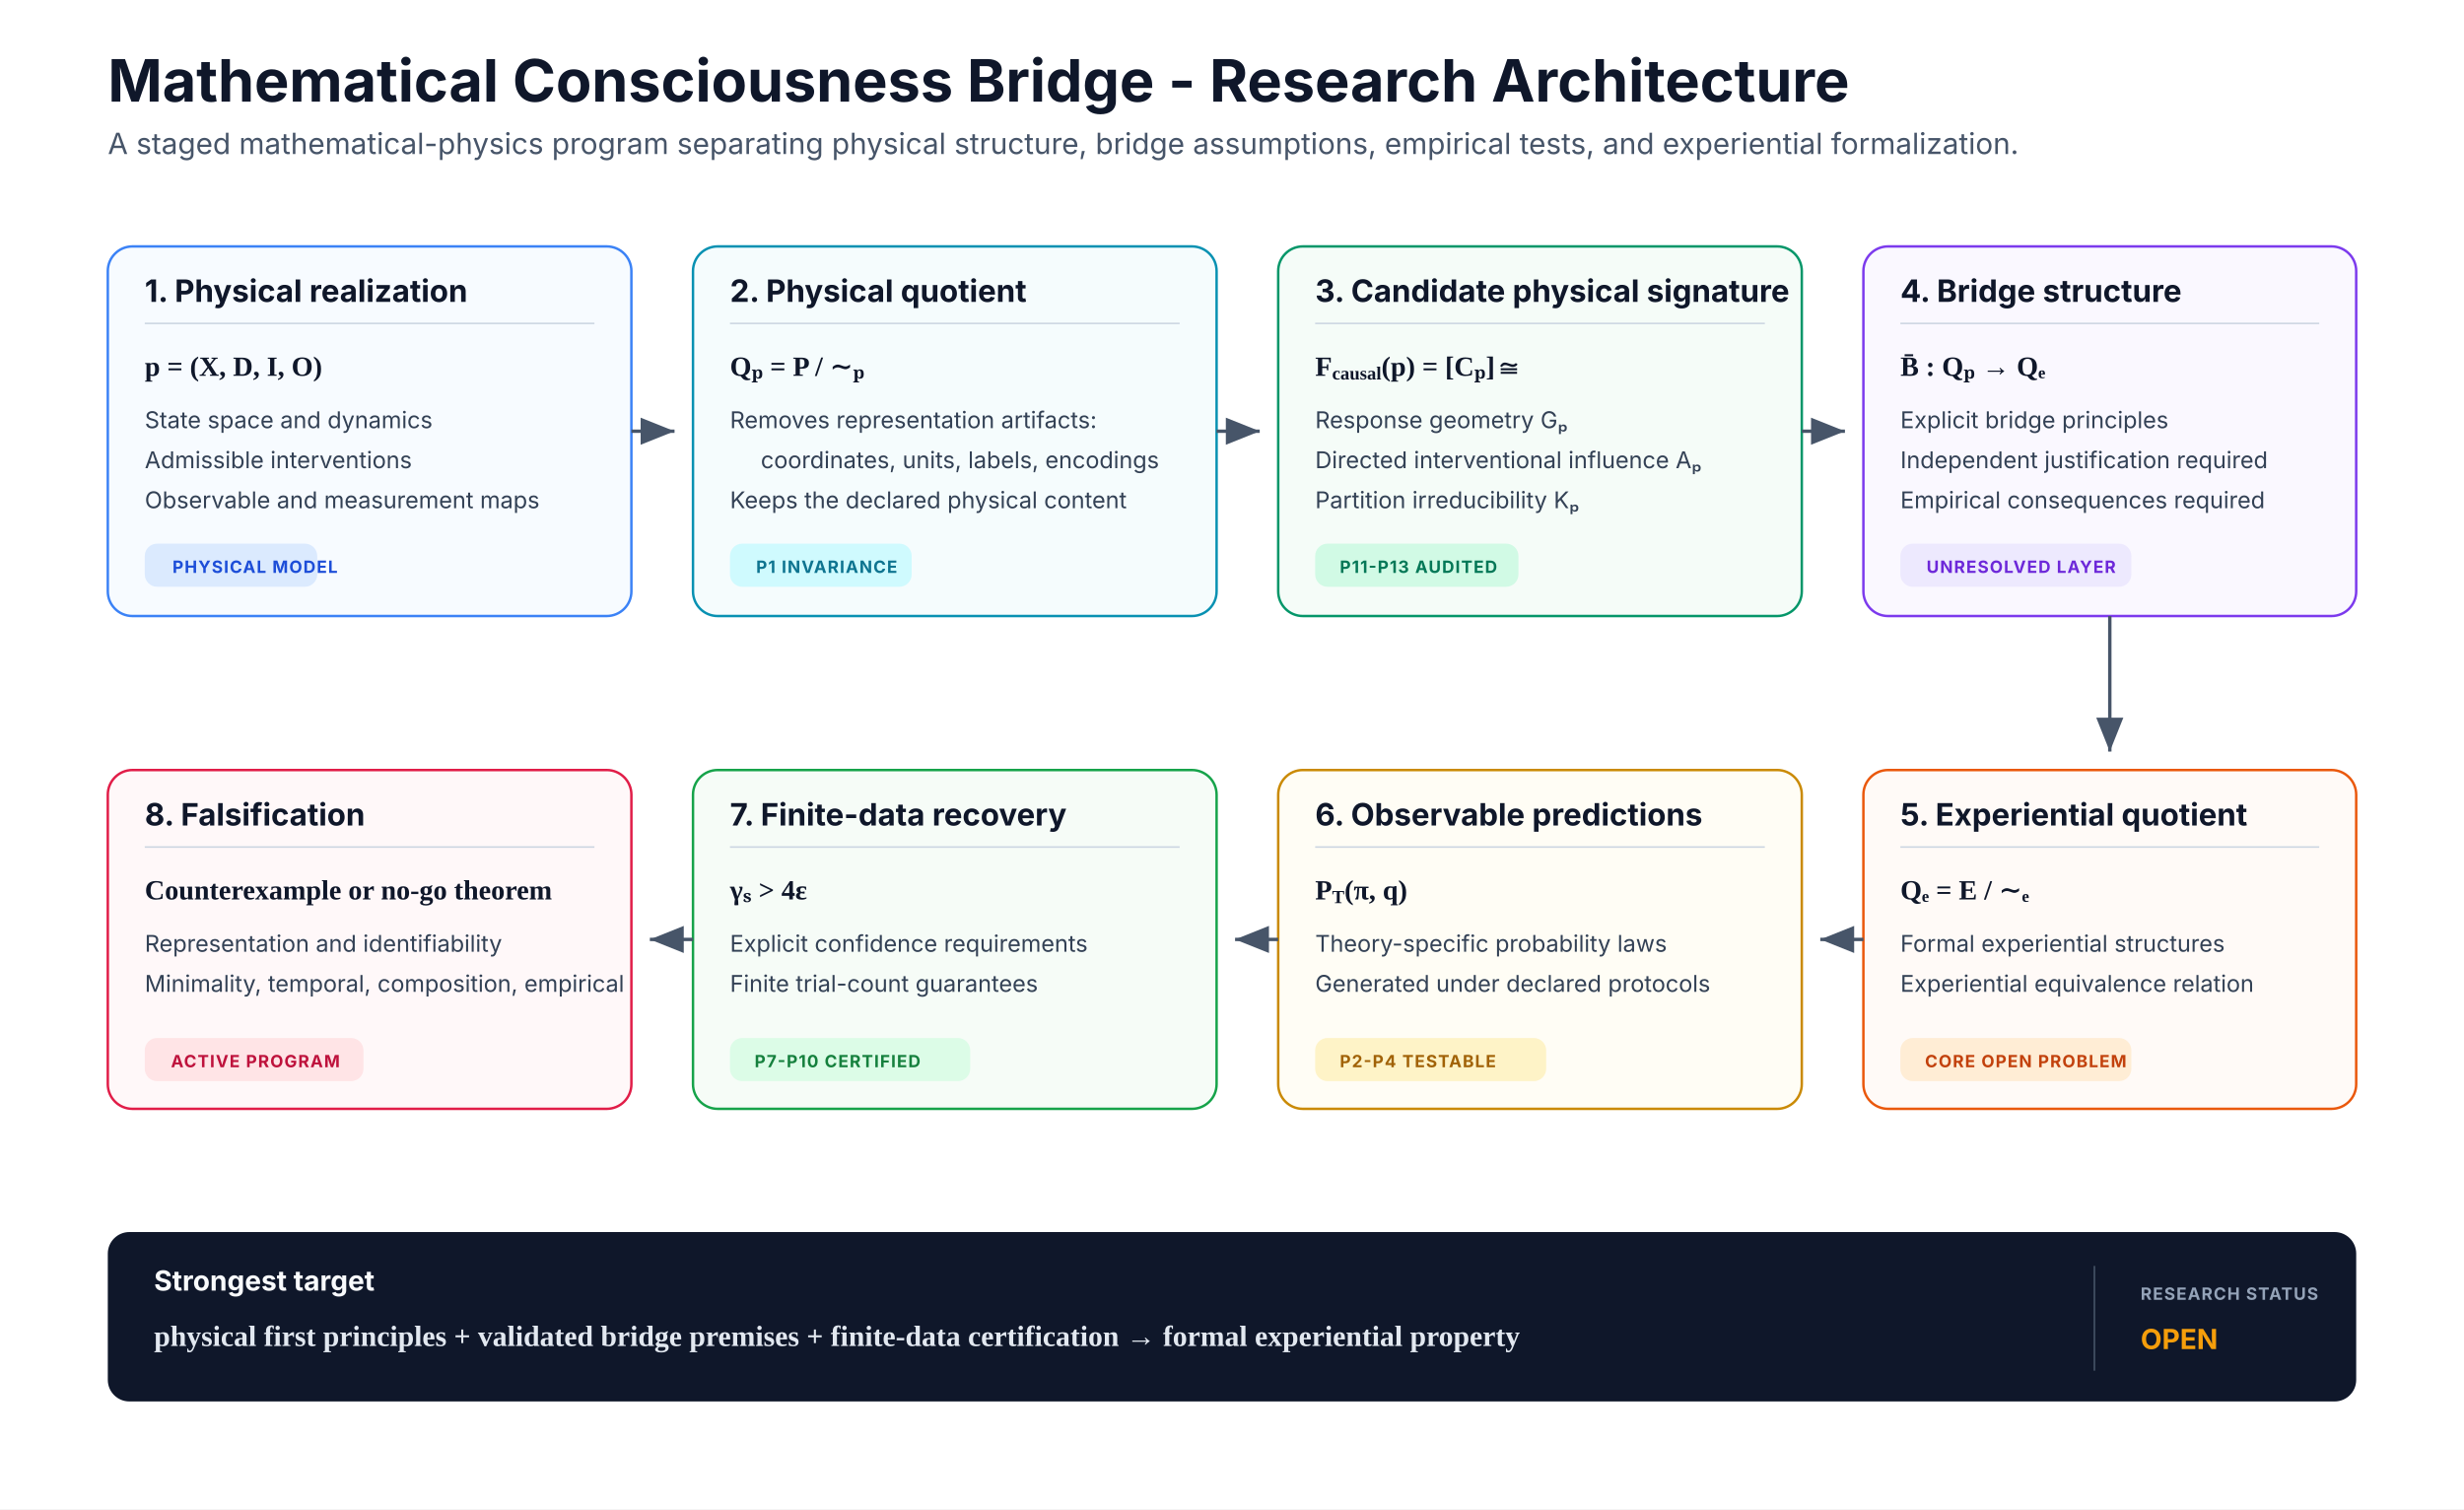
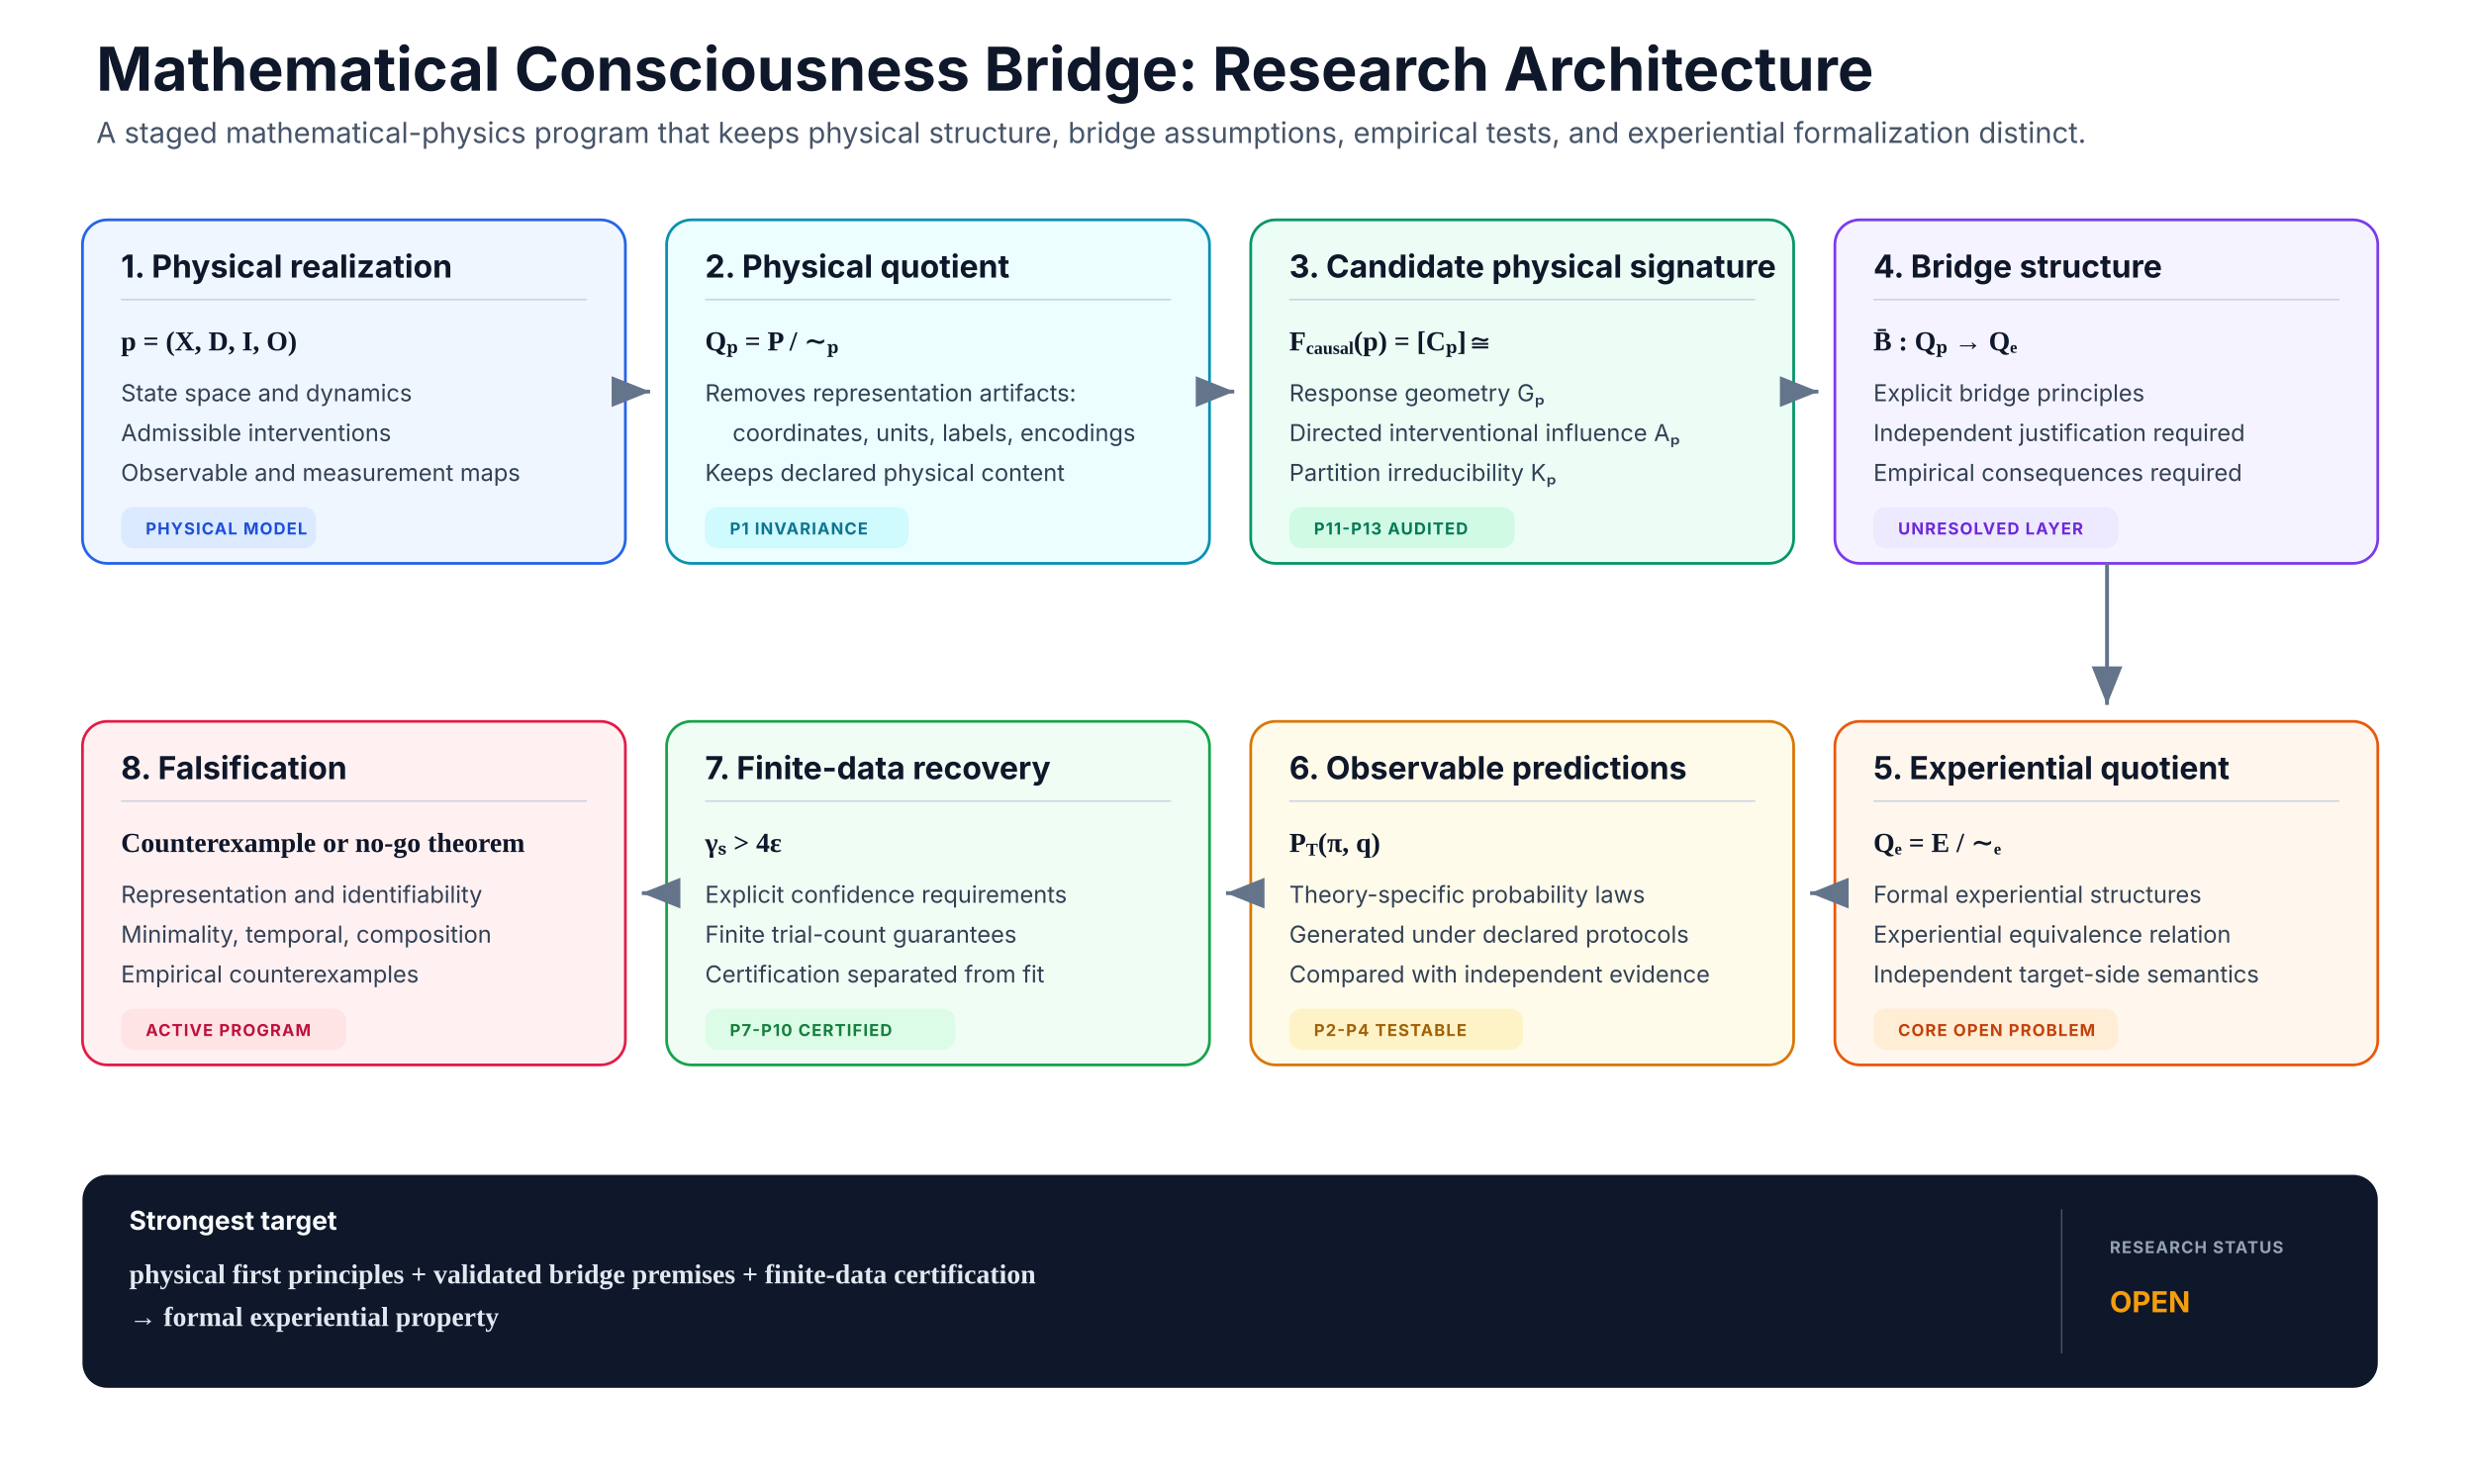
- <svg xmlns="http://www.w3.org/2000/svg" width="1600" height="980" viewBox="0 0 1600 980" role="img" aria-labelledby="title desc">
+ <svg xmlns="http://www.w3.org/2000/svg" width="1800" height="1080" viewBox="0 0 1800 1080" role="img" aria-labelledby="title desc">
  <defs>
    <marker id="arrow" markerWidth="12" markerHeight="12" refX="10" refY="4" orient="auto">
-       <path d="M0 0 L0 8 L10 4 z" fill="#475569" />
+       <path d="M0 0 L0 8 L10 4 z" fill="#64748b" />
    </marker>
    <style>
-       .title{font:700 38px Inter,Segoe UI,Arial,sans-serif;fill:#0f172a}
-       .subtitle{font:400 19px Inter,Segoe UI,Arial,sans-serif;fill:#475569}
-       .boxTitle{font:700 20px Inter,Segoe UI,Arial,sans-serif;fill:#0f172a}
-       .body{font:400 15px Inter,Segoe UI,Arial,sans-serif;fill:#334155}
-       .eq{font:600 18px Georgia,'Times New Roman',serif;fill:#0f172a}
-       .status{font:700 11px Inter,Segoe UI,Arial,sans-serif;letter-spacing:.7px}
-       .arrow{stroke:#475569;stroke-width:2.2;fill:none;marker-end:url(#arrow)}
-       .divider{stroke:#cbd5e1;stroke-width:1}
+       .title{font:700 44px Inter,Segoe UI,Arial,sans-serif;fill:#0f172a}
+       .subtitle{font:400 21px Inter,Segoe UI,Arial,sans-serif;fill:#475569}
+       .boxTitle{font:700 23px Inter,Segoe UI,Arial,sans-serif;fill:#0f172a}
+       .body{font:400 17px Inter,Segoe UI,Arial,sans-serif;fill:#334155}
+       .eq{font:600 20px Georgia,'Times New Roman',serif;fill:#0f172a}
+       .status{font:700 12px Inter,Segoe UI,Arial,sans-serif;letter-spacing:.8px}
+       .arrow{stroke:#64748b;stroke-width:2.8;fill:none;marker-end:url(#arrow)}
+       .divider{stroke:#cbd5e1;stroke-width:1.2}
    </style>
  </defs>
-   <rect width="1600" height="980" fill="#ffffff" />
-   <text x="70" y="66" class="title">Mathematical Consciousness Bridge - Research Architecture</text>
-   <text x="70" y="100" class="subtitle">A staged mathematical-physics program separating physical structure, bridge assumptions, empirical tests, and experiential formalization.</text>
+   <rect width="1800" height="1080" fill="#ffffff" />
+   <text x="70" y="66" class="title">Mathematical Consciousness Bridge: Research Architecture</text>
+   <text x="70" y="104" class="subtitle">A staged mathematical-physics program that keeps physical structure, bridge assumptions, empirical tests, and experiential formalization distinct.</text>
  <g>
-     <rect x="70" y="160" width="340" height="240" rx="16" fill="#f7fbff" stroke="#3b82f6" stroke-width="1.6" />
-     <text x="94" y="196" class="boxTitle">1. Physical realization</text>
-     <line x1="94" y1="210" x2="386" y2="210" class="divider" />
-     <text x="94" y="244" class="eq">p = (X, D, I, O)</text>
-     <text x="94" y="278" class="body">State space and dynamics</text>
-     <text x="94" y="304" class="body">Admissible interventions</text>
-     <text x="94" y="330" class="body">Observable and measurement maps</text>
-     <rect x="94" y="353" width="112" height="28" rx="8" fill="#dbeafe" />
-     <text x="112" y="372" class="status" fill="#1d4ed8">PHYSICAL MODEL</text>
+     <rect x="60" y="160" width="395" height="250" rx="18" fill="#eff6ff" stroke="#2563eb" stroke-width="2" />
+     <text x="88" y="202" class="boxTitle">1. Physical realization</text>
+     <line x1="88" y1="218" x2="427" y2="218" class="divider" />
+     <text x="88" y="255" class="eq">p = (X, D, I, O)</text>
+     <text x="88" y="292" class="body">State space and dynamics</text>
+     <text x="88" y="321" class="body">Admissible interventions</text>
+     <text x="88" y="350" class="body">Observable and measurement maps</text>
+     <rect x="88" y="369" width="142" height="30" rx="9" fill="#dbeafe" />
+     <text x="106" y="389" class="status" fill="#1d4ed8">PHYSICAL MODEL</text>
  </g>
  <g>
-     <rect x="450" y="160" width="340" height="240" rx="16" fill="#f5fcfd" stroke="#0891b2" stroke-width="1.6" />
-     <text x="474" y="196" class="boxTitle">2. Physical quotient</text>
-     <line x1="474" y1="210" x2="766" y2="210" class="divider" />
-     <text x="474" y="244" class="eq">Qₚ = P / ∼ₚ</text>
-     <text x="474" y="278" class="body">Removes representation artifacts:</text>
-     <text x="494" y="304" class="body">coordinates, units, labels, encodings</text>
-     <text x="474" y="330" class="body">Keeps the declared physical content</text>
-     <rect x="474" y="353" width="118" height="28" rx="8" fill="#cffafe" />
-     <text x="491" y="372" class="status" fill="#0e7490">P1 INVARIANCE</text>
+     <rect x="485" y="160" width="395" height="250" rx="18" fill="#ecfeff" stroke="#0891b2" stroke-width="2" />
+     <text x="513" y="202" class="boxTitle">2. Physical quotient</text>
+     <line x1="513" y1="218" x2="852" y2="218" class="divider" />
+     <text x="513" y="255" class="eq">Qₚ = P / ∼ₚ</text>
+     <text x="513" y="292" class="body">Removes representation artifacts:</text>
+     <text x="533" y="321" class="body">coordinates, units, labels, encodings</text>
+     <text x="513" y="350" class="body">Keeps declared physical content</text>
+     <rect x="513" y="369" width="148" height="30" rx="9" fill="#cffafe" />
+     <text x="531" y="389" class="status" fill="#0e7490">P1 INVARIANCE</text>
  </g>
  <g>
-     <rect x="830" y="160" width="340" height="240" rx="16" fill="#f5fcf8" stroke="#059669" stroke-width="1.6" />
-     <text x="854" y="196" class="boxTitle">3. Candidate physical signature</text>
-     <line x1="854" y1="210" x2="1146" y2="210" class="divider" />
-     <text x="854" y="244" class="eq">F<tspan baseline-shift="sub" font-size="12">causal</tspan>(p) = [Cₚ]≅</text>
-     <text x="854" y="278" class="body">Response geometry  Gₚ</text>
-     <text x="854" y="304" class="body">Directed interventional influence  Aₚ</text>
-     <text x="854" y="330" class="body">Partition irreducibility  Kₚ</text>
-     <rect x="854" y="353" width="132" height="28" rx="8" fill="#d1fae5" />
-     <text x="870" y="372" class="status" fill="#047857">P11-P13 AUDITED</text>
+     <rect x="910" y="160" width="395" height="250" rx="18" fill="#ecfdf5" stroke="#059669" stroke-width="2" />
+     <text x="938" y="202" class="boxTitle">3. Candidate physical signature</text>
+     <line x1="938" y1="218" x2="1277" y2="218" class="divider" />
+     <text x="938" y="255" class="eq">F<tspan baseline-shift="sub" font-size="13">causal</tspan>(p) = [Cₚ]≅</text>
+     <text x="938" y="292" class="body">Response geometry Gₚ</text>
+     <text x="938" y="321" class="body">Directed interventional influence Aₚ</text>
+     <text x="938" y="350" class="body">Partition irreducibility Kₚ</text>
+     <rect x="938" y="369" width="164" height="30" rx="9" fill="#d1fae5" />
+     <text x="956" y="389" class="status" fill="#047857">P11-P13 AUDITED</text>
  </g>
  <g>
-     <rect x="1210" y="160" width="320" height="240" rx="16" fill="#faf8ff" stroke="#7c3aed" stroke-width="1.6" />
-     <text x="1234" y="196" class="boxTitle">4. Bridge structure</text>
-     <line x1="1234" y1="210" x2="1506" y2="210" class="divider" />
-     <text x="1234" y="244" class="eq">B̄ : Qₚ → Qₑ</text>
-     <text x="1234" y="278" class="body">Explicit bridge principles</text>
-     <text x="1234" y="304" class="body">Independent justification required</text>
-     <text x="1234" y="330" class="body">Empirical consequences required</text>
-     <rect x="1234" y="353" width="150" height="28" rx="8" fill="#ede9fe" />
-     <text x="1251" y="372" class="status" fill="#6d28d9">UNRESOLVED LAYER</text>
+     <rect x="1335" y="160" width="395" height="250" rx="18" fill="#f5f3ff" stroke="#7c3aed" stroke-width="2" />
+     <text x="1363" y="202" class="boxTitle">4. Bridge structure</text>
+     <line x1="1363" y1="218" x2="1702" y2="218" class="divider" />
+     <text x="1363" y="255" class="eq">B̄ : Qₚ → Qₑ</text>
+     <text x="1363" y="292" class="body">Explicit bridge principles</text>
+     <text x="1363" y="321" class="body">Independent justification required</text>
+     <text x="1363" y="350" class="body">Empirical consequences required</text>
+     <rect x="1363" y="369" width="178" height="30" rx="9" fill="#ede9fe" />
+     <text x="1381" y="389" class="status" fill="#6d28d9">UNRESOLVED LAYER</text>
  </g>
-   <path class="arrow" d="M410 280 H438" />
-   <path class="arrow" d="M790 280 H818" />
-   <path class="arrow" d="M1170 280 H1198" />
+   <path class="arrow" d="M455 285 H473" />
+   <path class="arrow" d="M880 285 H898" />
+   <path class="arrow" d="M1305 285 H1323" />
  <g>
-     <rect x="1210" y="500" width="320" height="220" rx="16" fill="#fffaf7" stroke="#ea580c" stroke-width="1.6" />
-     <text x="1234" y="536" class="boxTitle">5. Experiential quotient</text>
-     <line x1="1234" y1="550" x2="1506" y2="550" class="divider" />
-     <text x="1234" y="584" class="eq">Qₑ = E / ∼ₑ</text>
-     <text x="1234" y="618" class="body">Formal experiential structures</text>
-     <text x="1234" y="644" class="body">Experiential equivalence relation</text>
-     <rect x="1234" y="674" width="150" height="28" rx="8" fill="#ffedd5" />
-     <text x="1250" y="693" class="status" fill="#c2410c">CORE OPEN PROBLEM</text>
+     <rect x="1335" y="525" width="395" height="250" rx="18" fill="#fff7ed" stroke="#ea580c" stroke-width="2" />
+     <text x="1363" y="567" class="boxTitle">5. Experiential quotient</text>
+     <line x1="1363" y1="583" x2="1702" y2="583" class="divider" />
+     <text x="1363" y="620" class="eq">Qₑ = E / ∼ₑ</text>
+     <text x="1363" y="657" class="body">Formal experiential structures</text>
+     <text x="1363" y="686" class="body">Experiential equivalence relation</text>
+     <text x="1363" y="715" class="body">Independent target-side semantics</text>
+     <rect x="1363" y="734" width="178" height="30" rx="9" fill="#ffedd5" />
+     <text x="1381" y="754" class="status" fill="#c2410c">CORE OPEN PROBLEM</text>
  </g>
  <g>
-     <rect x="830" y="500" width="340" height="220" rx="16" fill="#fffdf5" stroke="#ca8a04" stroke-width="1.6" />
-     <text x="854" y="536" class="boxTitle">6. Observable predictions</text>
-     <line x1="854" y1="550" x2="1146" y2="550" class="divider" />
-     <text x="854" y="584" class="eq">P<tspan baseline-shift="sub" font-size="12">T</tspan>(π, q)</text>
-     <text x="854" y="618" class="body">Theory-specific probability laws</text>
-     <text x="854" y="644" class="body">Generated under declared protocols</text>
-     <rect x="854" y="674" width="150" height="28" rx="8" fill="#fef3c7" />
-     <text x="870" y="693" class="status" fill="#a16207">P2-P4 TESTABLE</text>
+     <rect x="910" y="525" width="395" height="250" rx="18" fill="#fffbeb" stroke="#d97706" stroke-width="2" />
+     <text x="938" y="567" class="boxTitle">6. Observable predictions</text>
+     <line x1="938" y1="583" x2="1277" y2="583" class="divider" />
+     <text x="938" y="620" class="eq">P<tspan baseline-shift="sub" font-size="13">T</tspan>(π, q)</text>
+     <text x="938" y="657" class="body">Theory-specific probability laws</text>
+     <text x="938" y="686" class="body">Generated under declared protocols</text>
+     <text x="938" y="715" class="body">Compared with independent evidence</text>
+     <rect x="938" y="734" width="170" height="30" rx="9" fill="#fef3c7" />
+     <text x="956" y="754" class="status" fill="#a16207">P2-P4 TESTABLE</text>
  </g>
  <g>
-     <rect x="450" y="500" width="340" height="220" rx="16" fill="#f6fcf7" stroke="#16a34a" stroke-width="1.6" />
-     <text x="474" y="536" class="boxTitle">7. Finite-data recovery</text>
-     <line x1="474" y1="550" x2="766" y2="550" class="divider" />
-     <text x="474" y="584" class="eq">γₛ &gt; 4ε</text>
-     <text x="474" y="618" class="body">Explicit confidence requirements</text>
-     <text x="474" y="644" class="body">Finite trial-count guarantees</text>
-     <rect x="474" y="674" width="156" height="28" rx="8" fill="#dcfce7" />
-     <text x="490" y="693" class="status" fill="#15803d">P7-P10 CERTIFIED</text>
+     <rect x="485" y="525" width="395" height="250" rx="18" fill="#f0fdf4" stroke="#16a34a" stroke-width="2" />
+     <text x="513" y="567" class="boxTitle">7. Finite-data recovery</text>
+     <line x1="513" y1="583" x2="852" y2="583" class="divider" />
+     <text x="513" y="620" class="eq">γₛ &gt; 4ε</text>
+     <text x="513" y="657" class="body">Explicit confidence requirements</text>
+     <text x="513" y="686" class="body">Finite trial-count guarantees</text>
+     <text x="513" y="715" class="body">Certification separated from fit</text>
+     <rect x="513" y="734" width="182" height="30" rx="9" fill="#dcfce7" />
+     <text x="531" y="754" class="status" fill="#15803d">P7-P10 CERTIFIED</text>
  </g>
  <g>
-     <rect x="70" y="500" width="340" height="220" rx="16" fill="#fff8f9" stroke="#e11d48" stroke-width="1.6" />
-     <text x="94" y="536" class="boxTitle">8. Falsification</text>
-     <line x1="94" y1="550" x2="386" y2="550" class="divider" />
-     <text x="94" y="584" class="eq">Counterexample or no-go theorem</text>
-     <text x="94" y="618" class="body">Representation and identifiability</text>
-     <text x="94" y="644" class="body">Minimality, temporal, composition, empirical</text>
-     <rect x="94" y="674" width="142" height="28" rx="8" fill="#ffe4e6" />
-     <text x="111" y="693" class="status" fill="#be123c">ACTIVE PROGRAM</text>
+     <rect x="60" y="525" width="395" height="250" rx="18" fill="#fff1f2" stroke="#e11d48" stroke-width="2" />
+     <text x="88" y="567" class="boxTitle">8. Falsification</text>
+     <line x1="88" y1="583" x2="427" y2="583" class="divider" />
+     <text x="88" y="620" class="eq">Counterexample or no-go theorem</text>
+     <text x="88" y="657" class="body">Representation and identifiability</text>
+     <text x="88" y="686" class="body">Minimality, temporal, composition</text>
+     <text x="88" y="715" class="body">Empirical counterexamples</text>
+     <rect x="88" y="734" width="164" height="30" rx="9" fill="#ffe4e6" />
+     <text x="106" y="754" class="status" fill="#be123c">ACTIVE PROGRAM</text>
  </g>
-   <path class="arrow" d="M1370 400 V488" />
-   <path class="arrow" d="M1210 610 H1182" />
-   <path class="arrow" d="M830 610 H802" />
-   <path class="arrow" d="M450 610 H422" />
-   <rect x="70" y="800" width="1460" height="110" rx="14" fill="#0f172a" />
-   <text x="100" y="838" style="font:700 18px Inter,Segoe UI,Arial,sans-serif;fill:#f8fafc">Strongest target</text>
-   <text x="100" y="874" style="font:600 19px Georgia,'Times New Roman',serif;fill:#e2e8f0">physical first principles + validated bridge premises + finite-data certification  →  formal experiential property</text>
-   <line x1="1360" y1="822" x2="1360" y2="890" stroke="#475569" />
-   <text x="1390" y="844" style="font:700 11px Inter,Segoe UI,Arial,sans-serif;letter-spacing:.7px;fill:#94a3b8">RESEARCH STATUS</text>
-   <text x="1390" y="876" style="font:700 18px Inter,Segoe UI,Arial,sans-serif;fill:#f59e0b">OPEN</text>
+   <path class="arrow" d="M1533 410 V513" />
+   <path class="arrow" d="M1335 650 H1317" />
+   <path class="arrow" d="M910 650 H892" />
+   <path class="arrow" d="M485 650 H467" />
+   <rect x="60" y="855" width="1670" height="155" rx="18" fill="#0f172a" />
+   <text x="94" y="895" style="font:700 19px Inter,Segoe UI,Arial,sans-serif;fill:#f8fafc">Strongest target</text>
+   <text x="94" y="934" style="font:600 20px Georgia,'Times New Roman',serif;fill:#e2e8f0">physical first principles + validated bridge premises + finite-data certification</text>
+   <text x="94" y="965" style="font:600 20px Georgia,'Times New Roman',serif;fill:#e2e8f0">→ formal experiential property</text>
+   <line x1="1500" y1="880" x2="1500" y2="985" stroke="#475569" />
+   <text x="1535" y="912" style="font:700 12px Inter,Segoe UI,Arial,sans-serif;letter-spacing:.8px;fill:#94a3b8">RESEARCH STATUS</text>
+   <text x="1535" y="955" style="font:700 21px Inter,Segoe UI,Arial,sans-serif;fill:#f59e0b">OPEN</text>
</svg>
